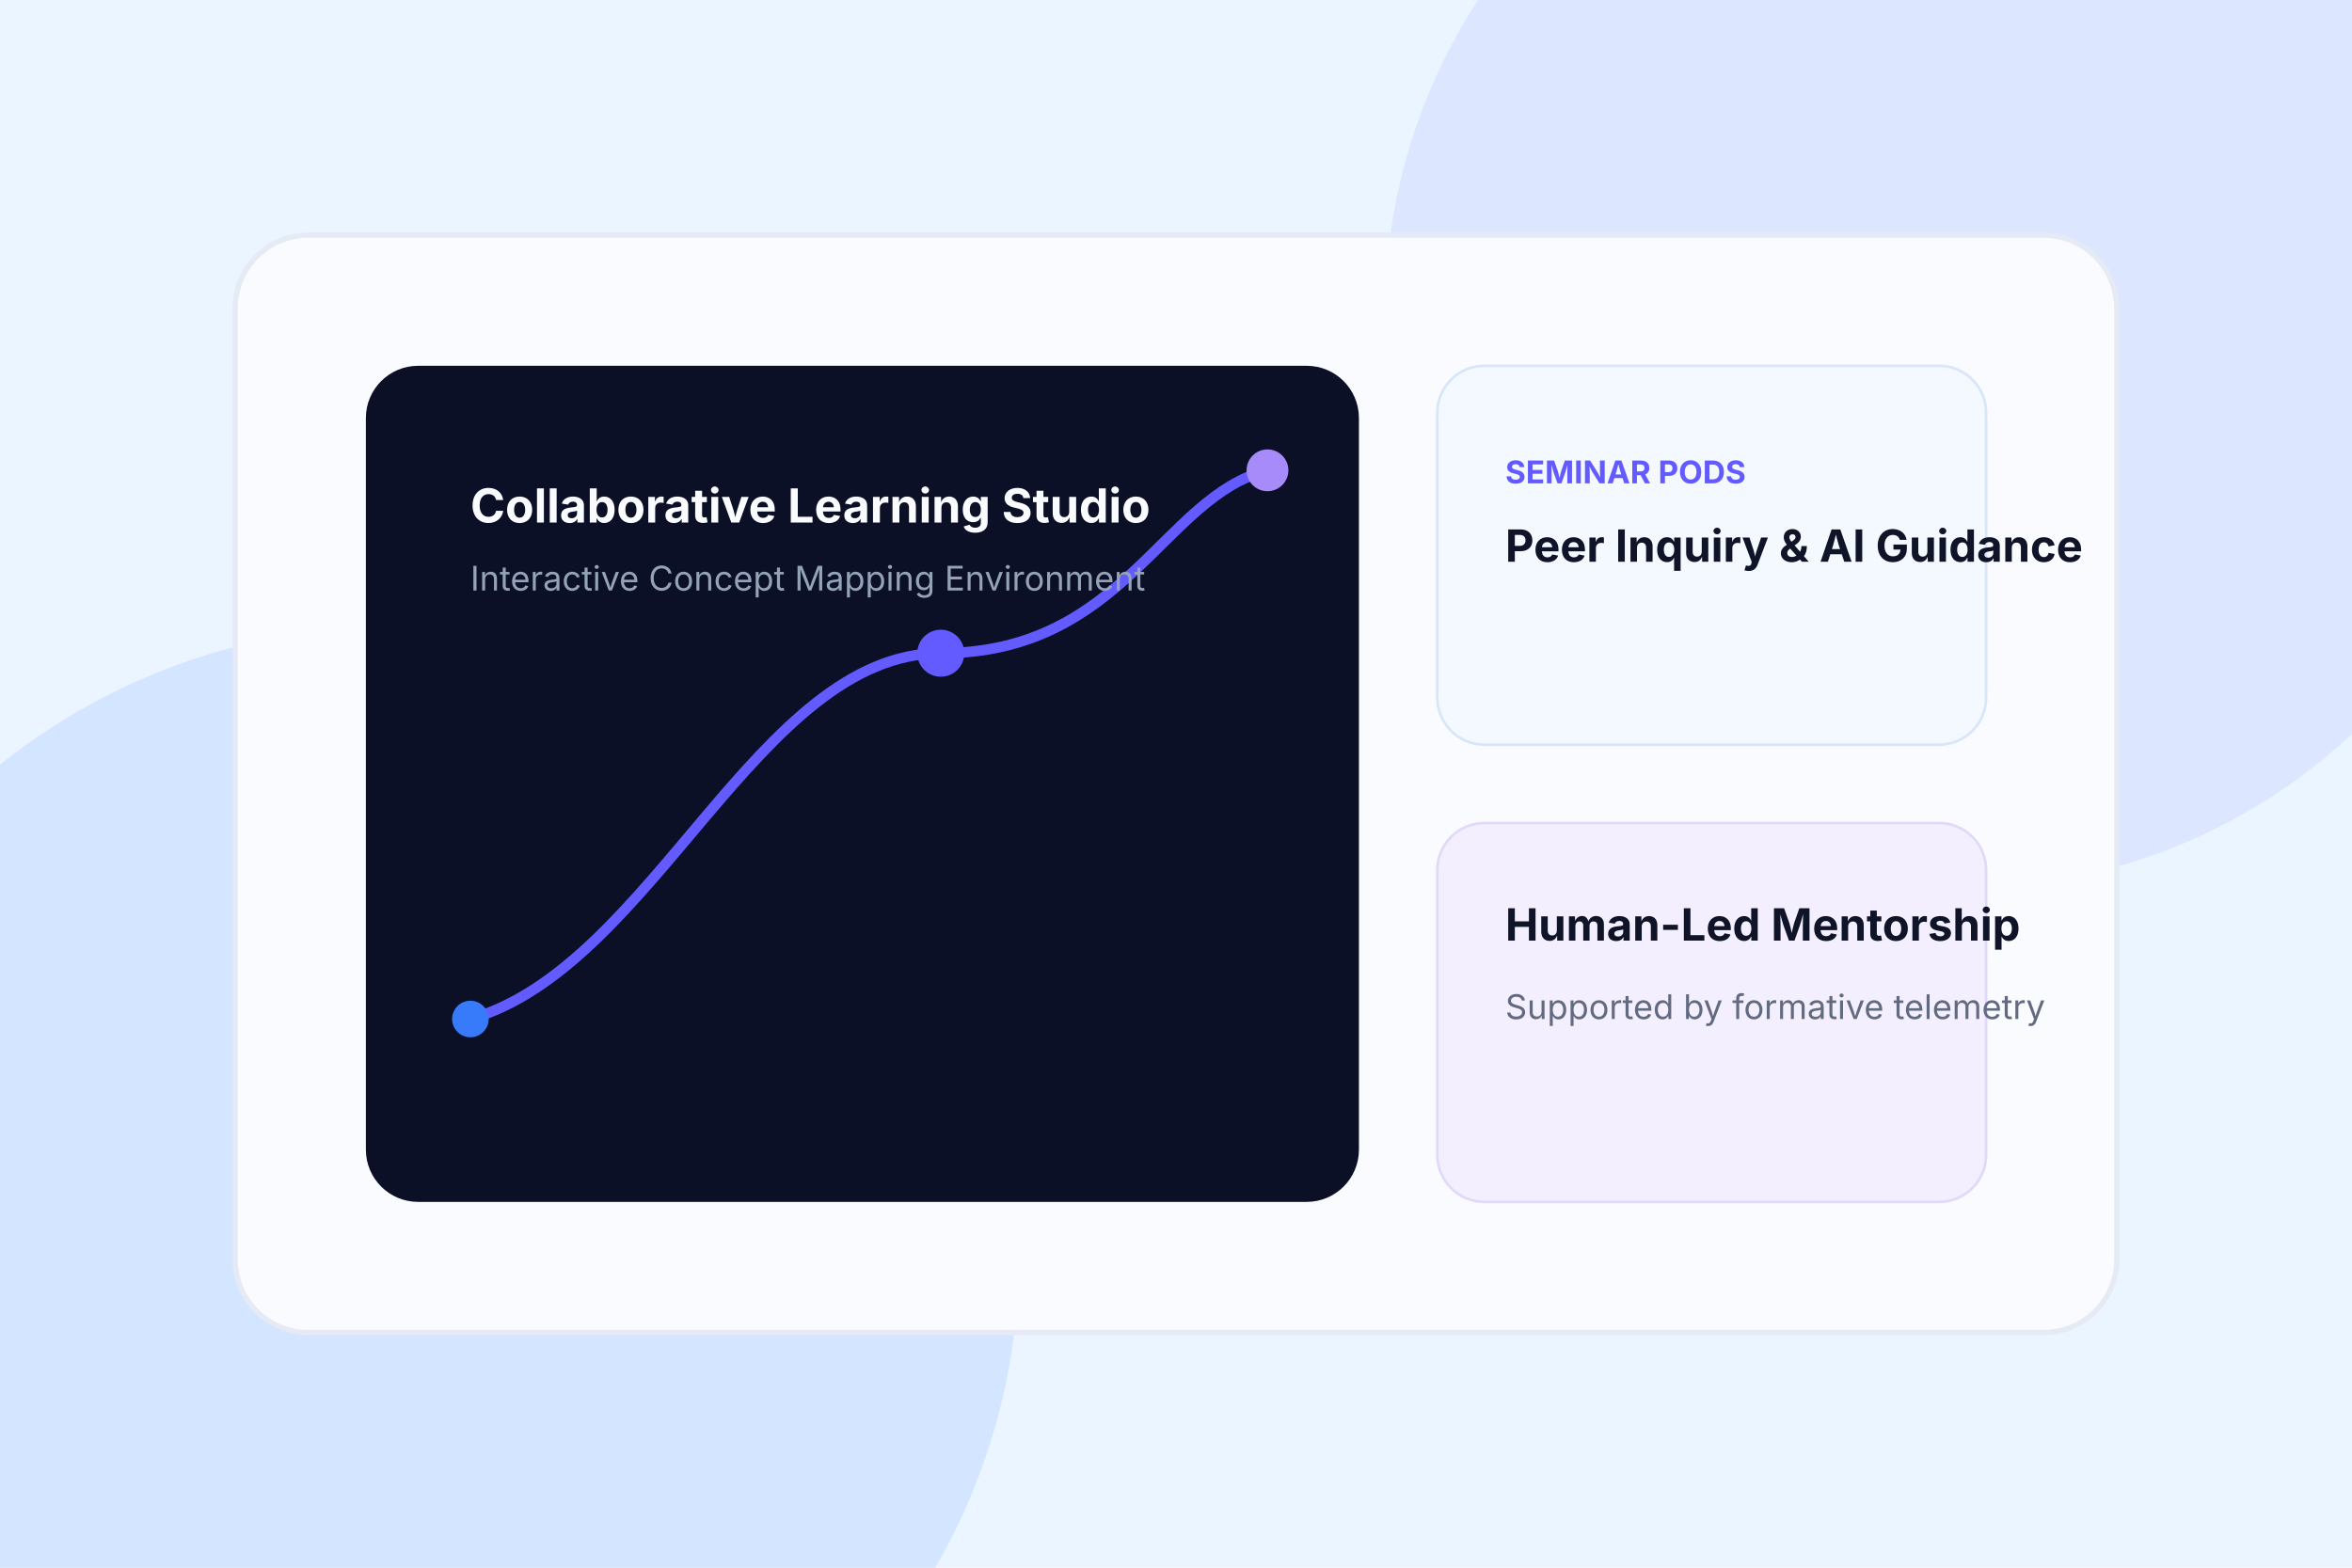
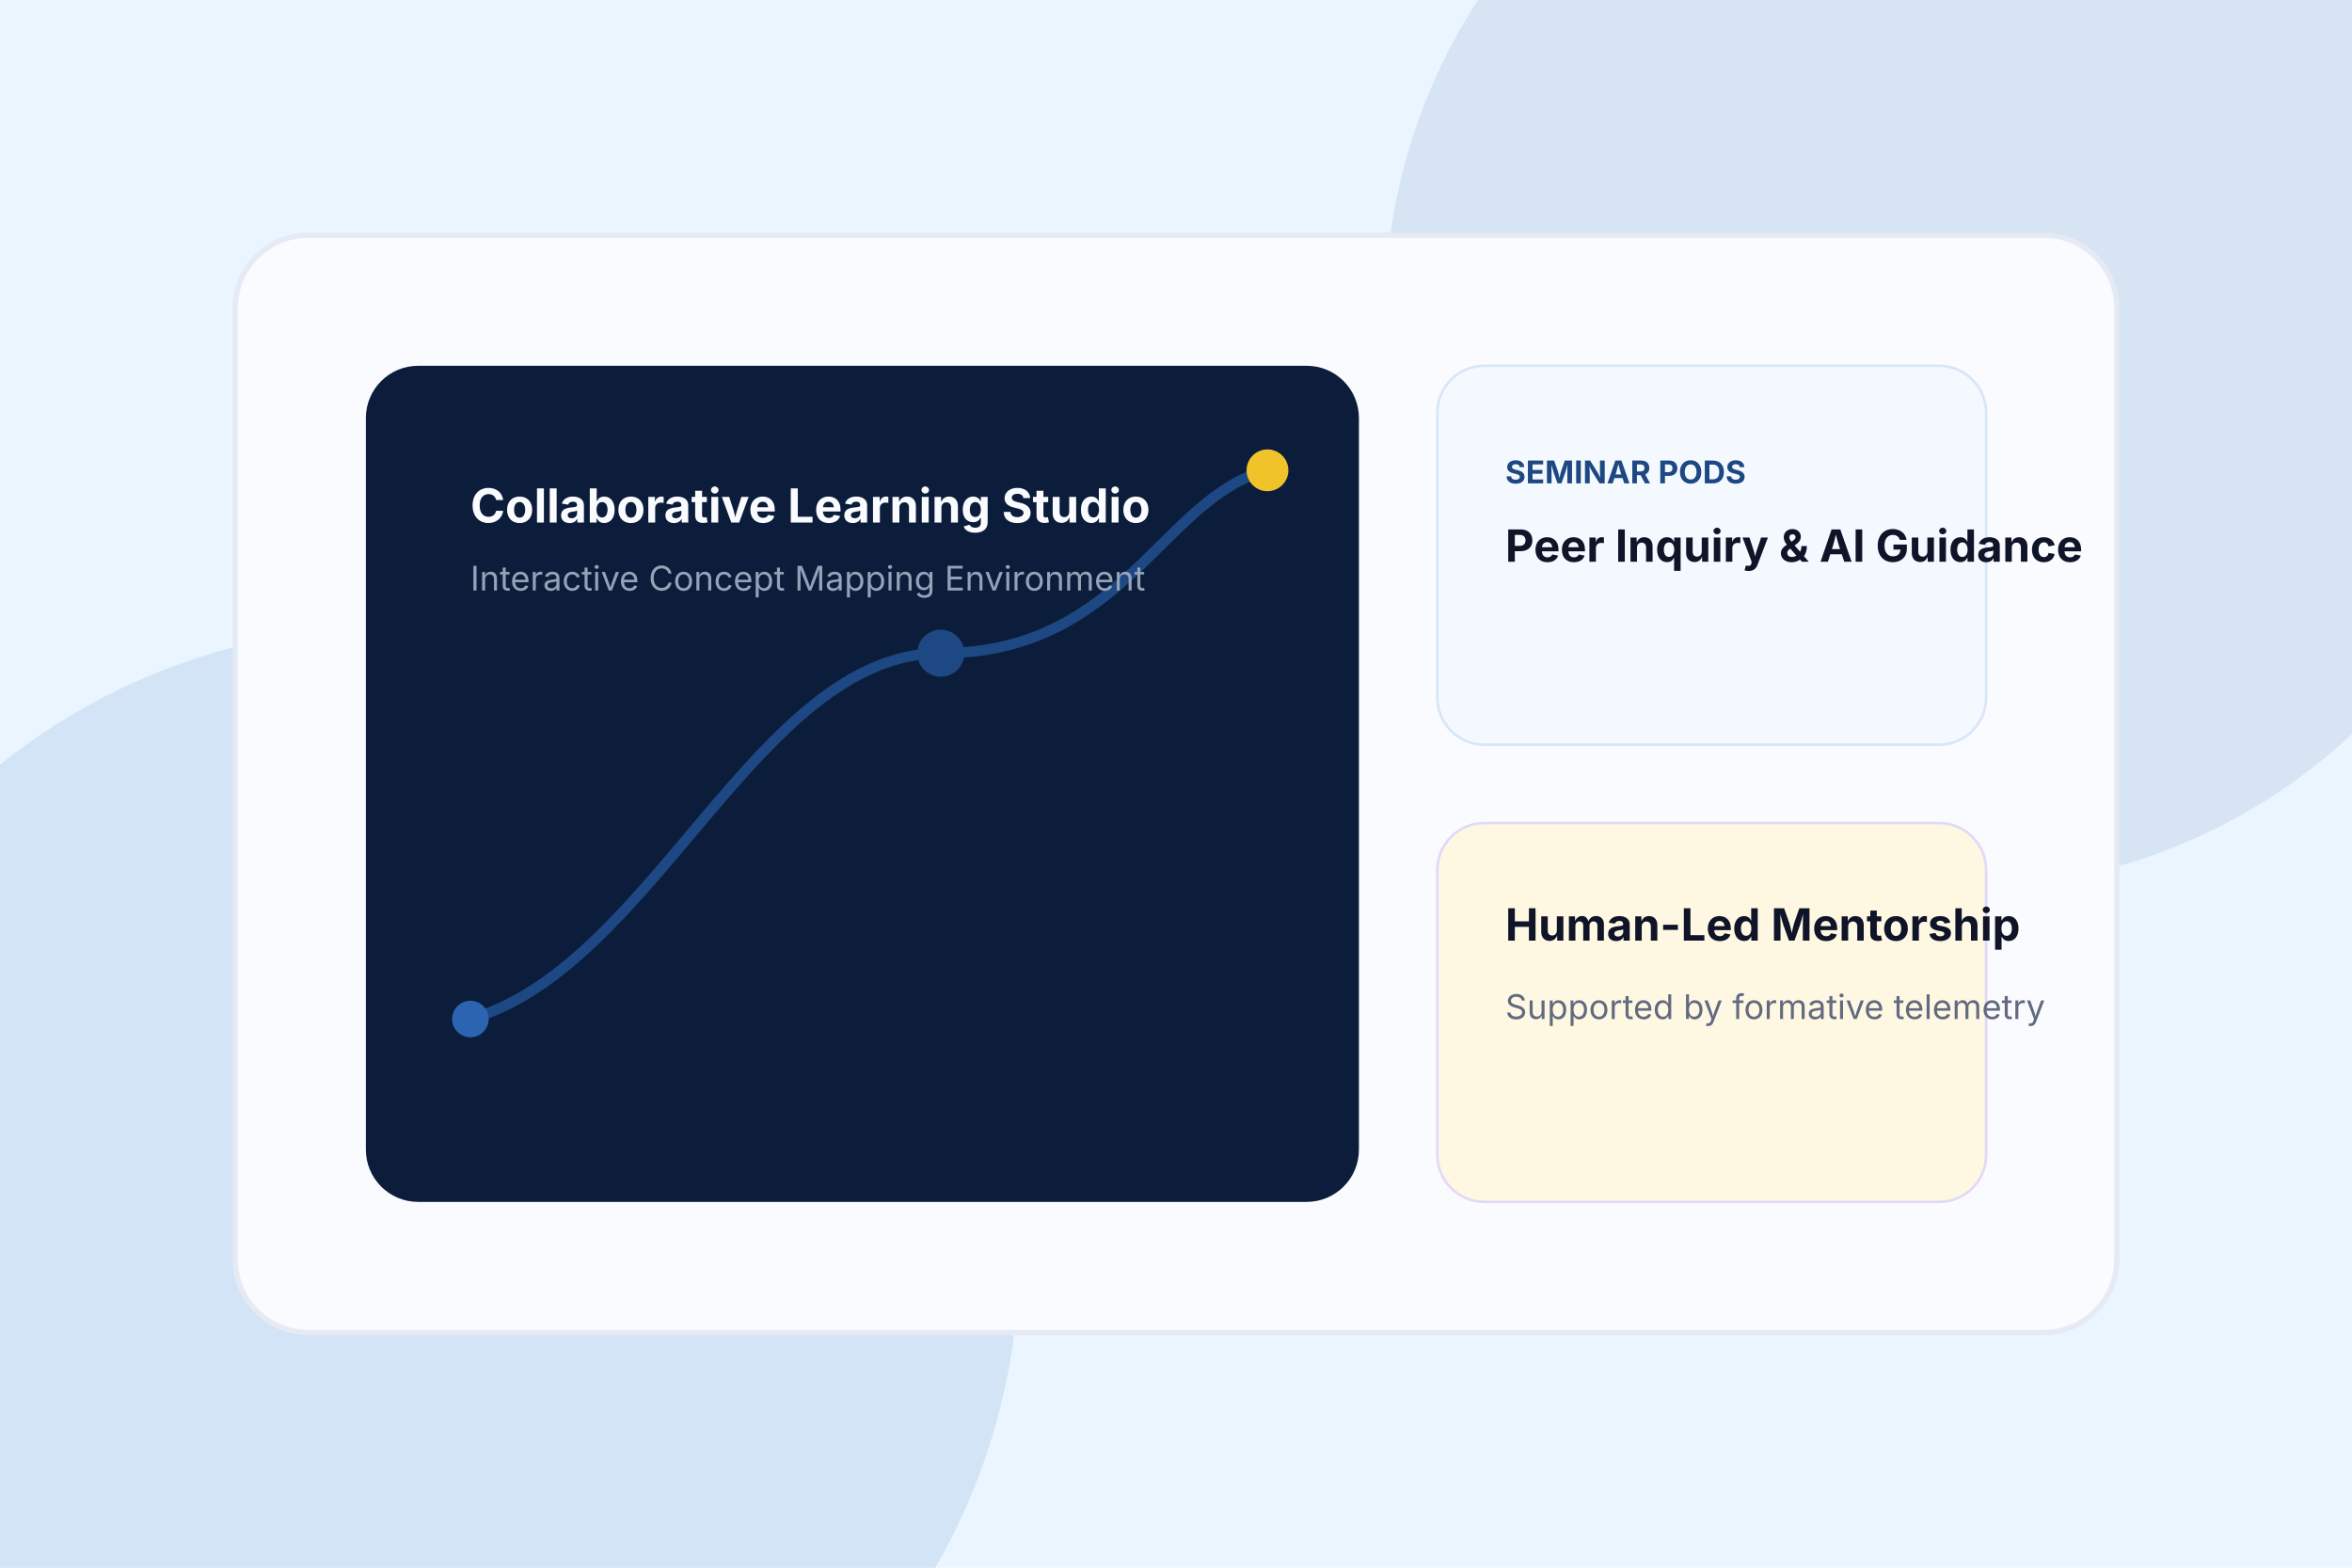
<svg xmlns="http://www.w3.org/2000/svg" viewBox="0 0 900 600" fill="none">
  <rect width="900" height="600" fill="#EAF5FF" />
-   <circle cx="750" cy="120" r="220" fill="#635BFF" fill-opacity="0.1" />
-   <circle cx="150" cy="480" r="240" fill="#387BFA" fill-opacity="0.12" />
+   <circle cx="750" cy="120" r="220" fill="#1E4883" fill-opacity="0.1" />
+   <circle cx="150" cy="480" r="240" fill="#2B64B0" fill-opacity="0.12" />
  <rect x="90" y="90" width="720" height="420" rx="28" fill="#FAFBFF" stroke="#E5EAF4" stroke-width="2" />
-   <rect x="140" y="140" width="380" height="320" rx="20" fill="#0B1026" />
-   <path d="M180 390 C250 370, 290 250, 360 250 C430 250, 445 190, 485 180" stroke="#635BFF" stroke-width="4" stroke-linecap="round" />
-   <circle cx="180" cy="390" r="7" fill="#387BFA" />
-   <circle cx="360" cy="250" r="9" fill="#635BFF" />
-   <circle cx="485" cy="180" r="8" fill="#A78BFA" />
+   <rect x="140" y="140" width="380" height="320" rx="20" fill="#0B1D3A" />
+   <path d="M180 390 C250 370, 290 250, 360 250 C430 250, 445 190, 485 180" stroke="#1E4883" stroke-width="4" stroke-linecap="round" />
+   <circle cx="180" cy="390" r="7" fill="#2B64B0" />
+   <circle cx="360" cy="250" r="9" fill="#1E4883" />
+   <circle cx="485" cy="180" r="8" fill="#F0C32A" />
  <text x="180" y="200" fill="#FAFBFF" font-family="Inter, sans-serif" font-size="18" font-weight="700">Collaborative Learning Studio</text>
  <text x="180" y="226" fill="#94A3B8" font-family="Inter, sans-serif" font-size="13">Interactive Concept Mapping Environment</text>
  <rect x="550" y="140" width="210" height="145" rx="18" fill="#F3F9FF" stroke="#D8E6F8" />
-   <text x="576" y="185" fill="#635BFF" font-family="Inter, sans-serif" font-size="12" font-weight="700">SEMINAR PODS</text>
+   <text x="576" y="185" fill="#1E4883" font-family="Inter, sans-serif" font-size="12" font-weight="700">SEMINAR PODS</text>
  <text x="576" y="215" fill="#101428" font-family="Inter, sans-serif" font-size="17" font-weight="700">Peer Inquiry &amp; AI Guidance</text>
-   <rect x="550" y="315" width="210" height="145" rx="18" fill="#F3EFFE" stroke="#E2D9F9" />
+   <rect x="550" y="315" width="210" height="145" rx="18" fill="#FEF8E3" stroke="#E2D9F9" />
  <text x="576" y="360" fill="#101428" font-family="Inter, sans-serif" font-size="17" font-weight="700">Human-Led Mentorship</text>
  <text x="576" y="390" fill="#626A80" font-family="Inter, sans-serif" font-size="13">Supported by formative telemetry</text>
</svg>
